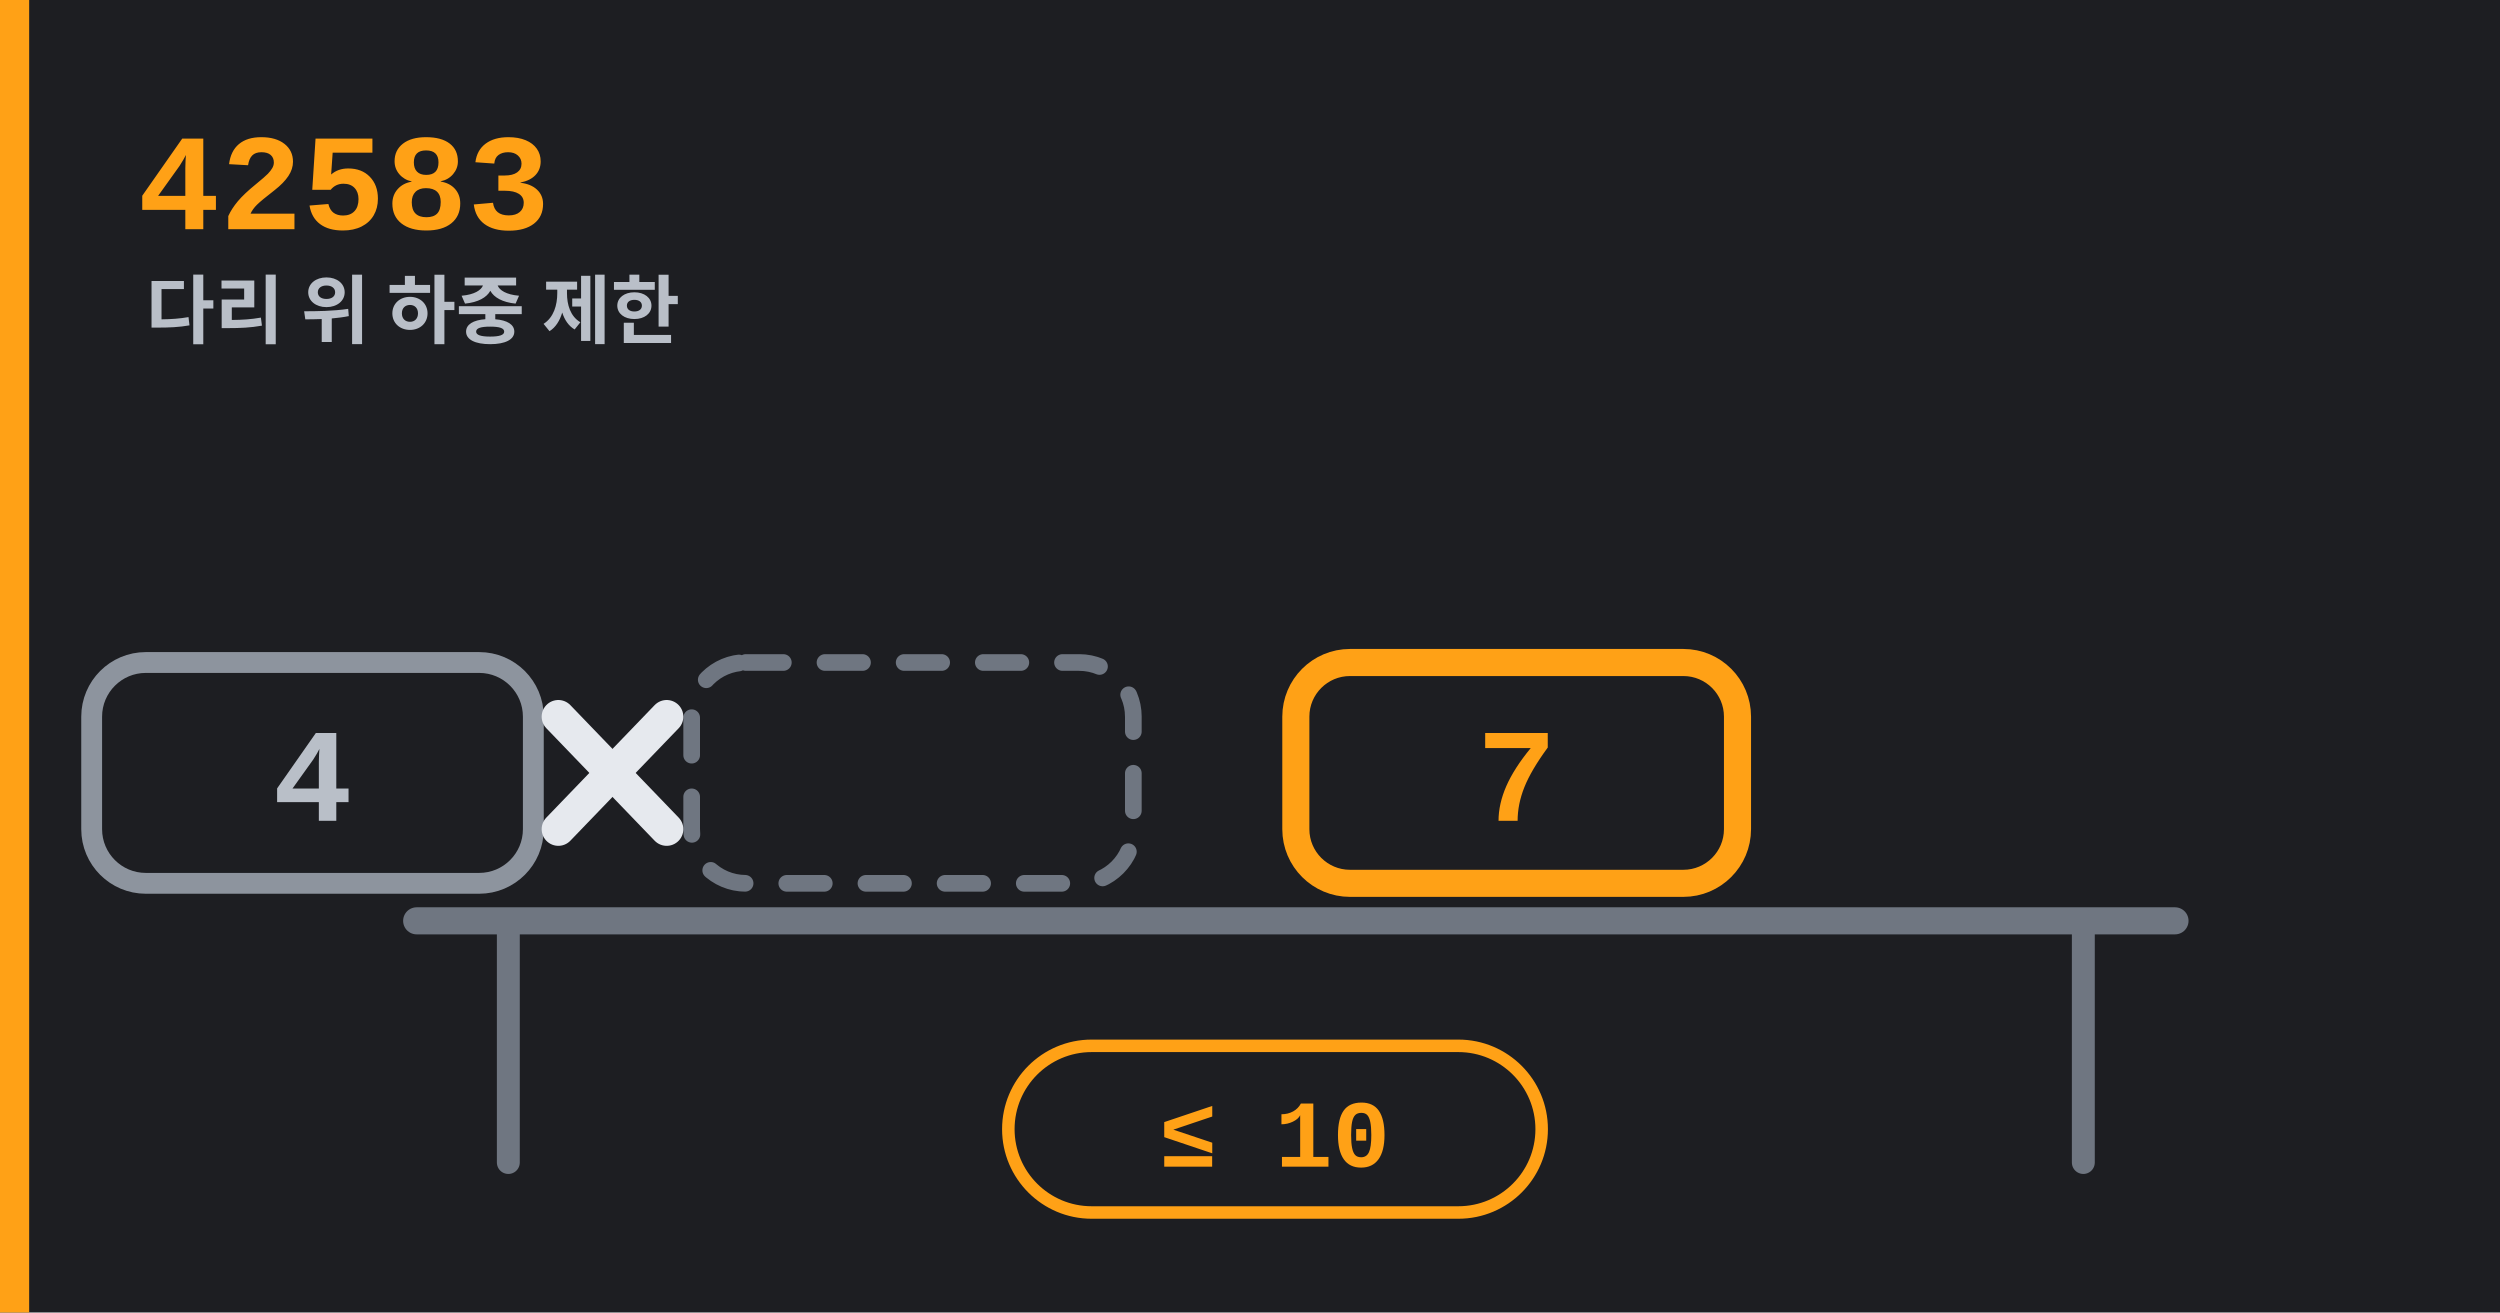
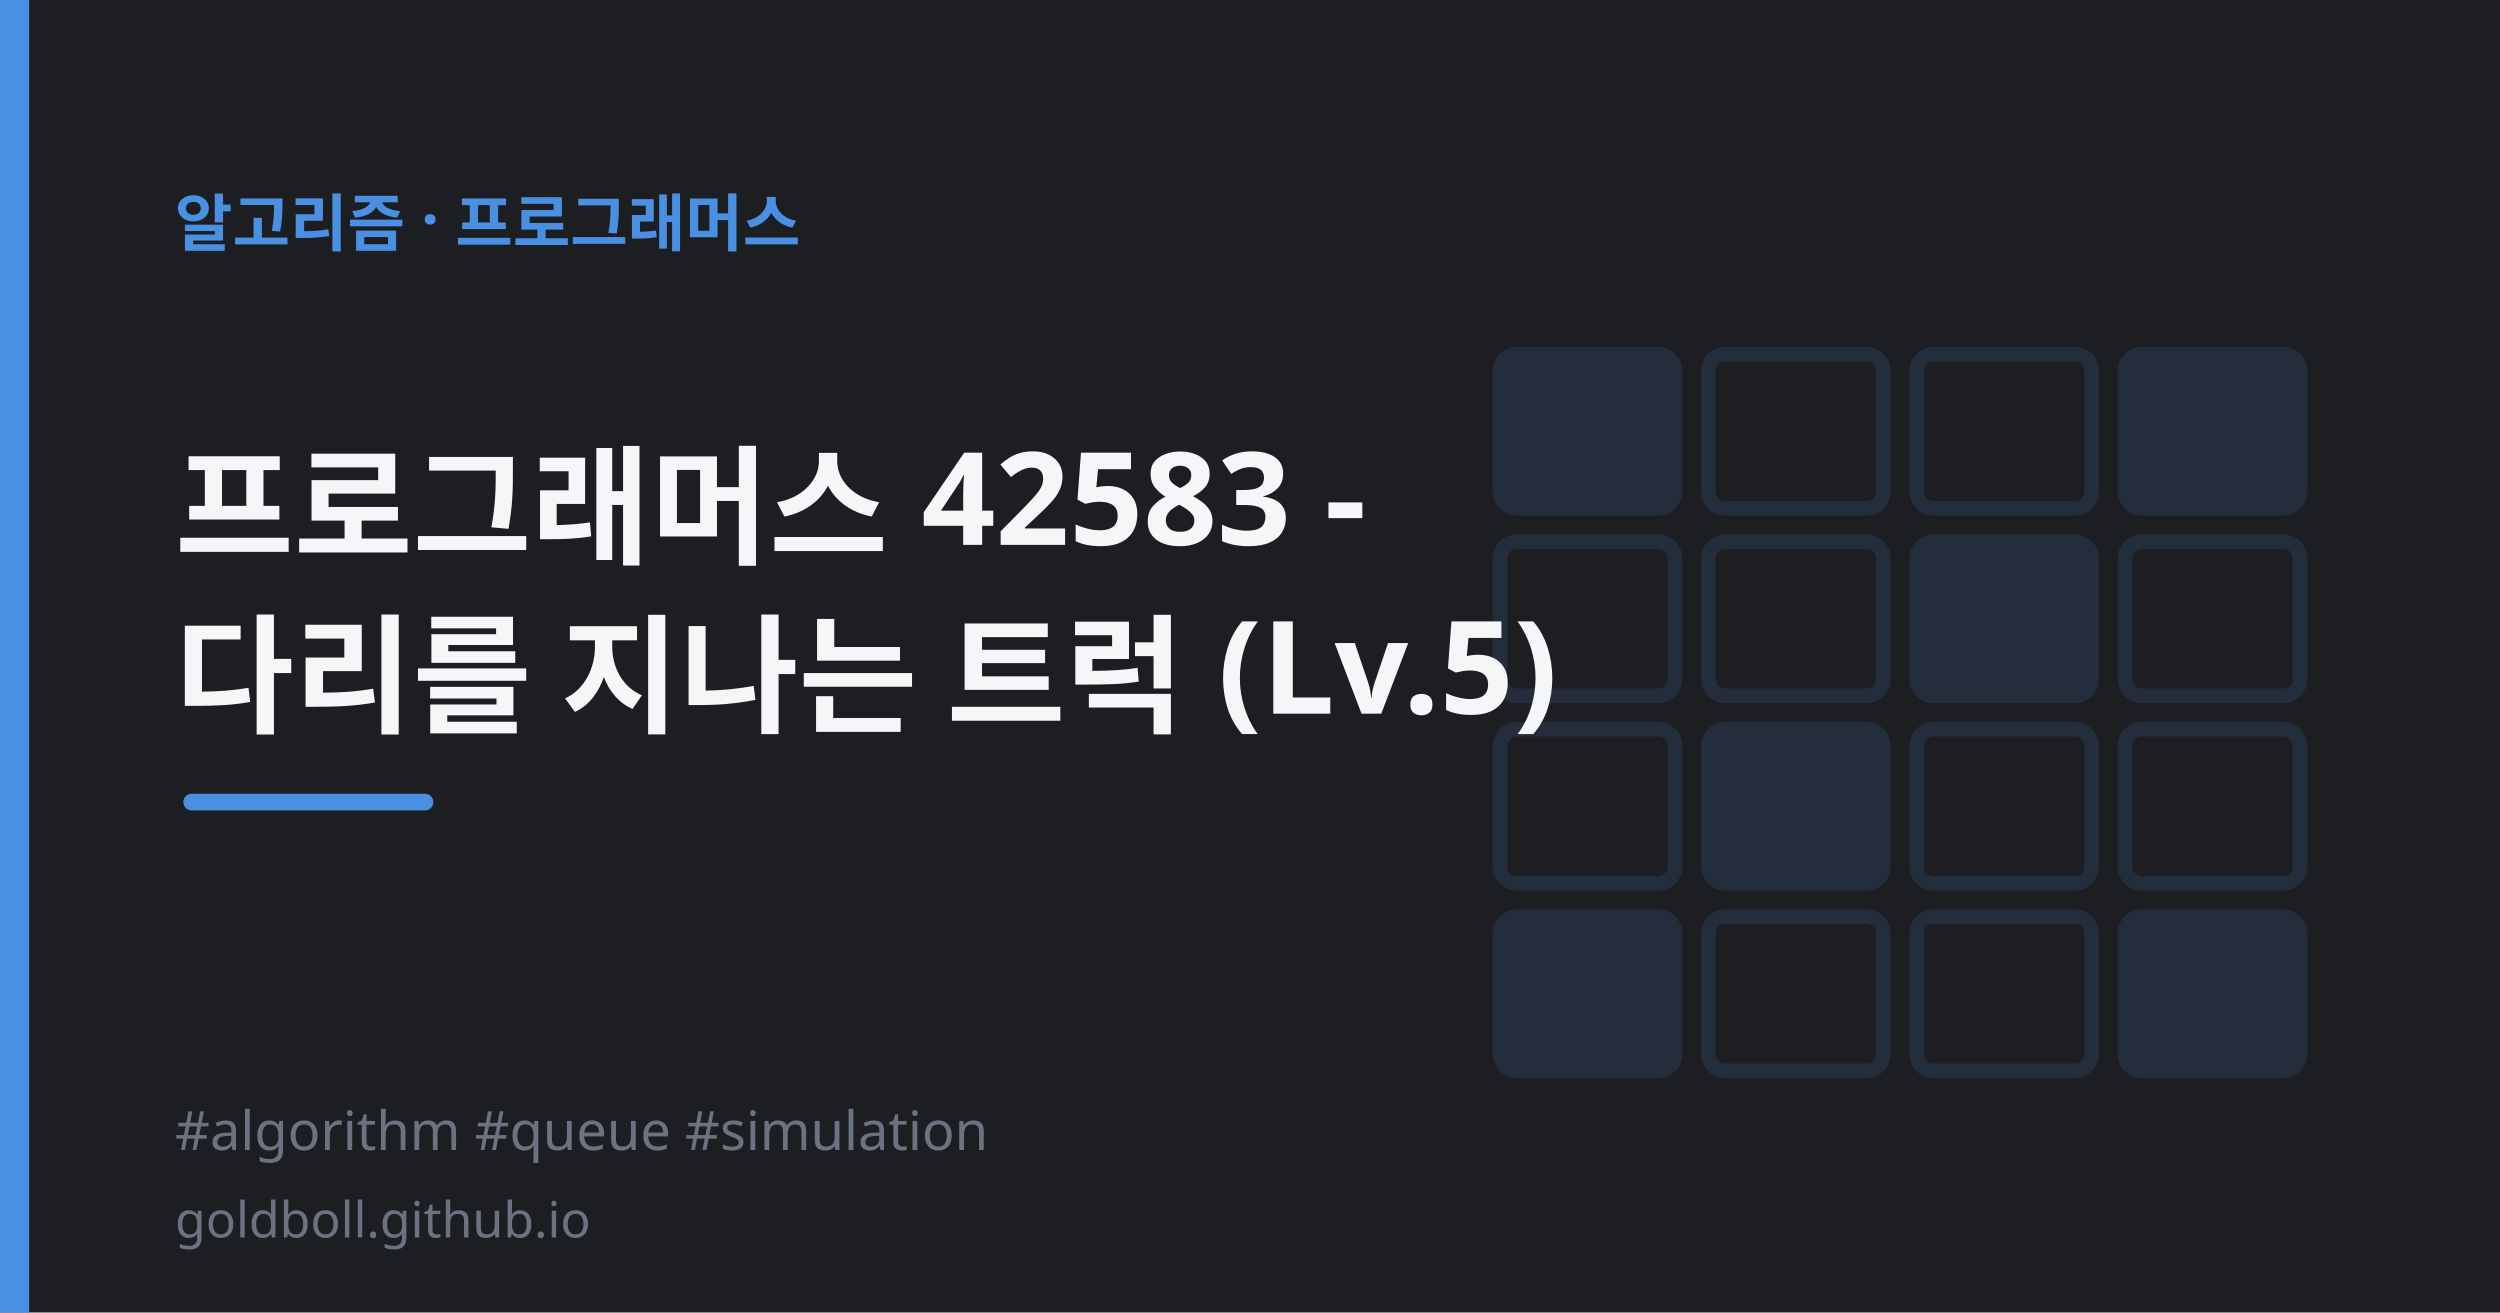
<svg xmlns="http://www.w3.org/2000/svg" width="1200" height="630" viewBox="0 0 1200 630" role="img" aria-label="프로그래머스 42583 - 다리를 지나는 트럭 (Lv.5)">
  <rect width="1200" height="630" fill="#1d1e22" />
-   <rect width="14" height="630" fill="#FFA116" />
-   <text x="66" y="110" font-family="'Consolas','Courier New',monospace" font-size="66" font-weight="700" fill="#FFA116">42583</text>
-   <text x="70" y="162" font-family="'Segoe UI','Malgun Gothic',sans-serif" font-size="36" font-weight="600" fill="#b9bfc8">다리 위 하중 제한</text>
-   <g fill="none" stroke-linecap="round" stroke-linejoin="round">
-     <path d="M 200 442 L 1044 442" stroke="#6f7681" stroke-width="13" />
-     <path d="M 244 442 L 244 558" stroke="#6f7681" stroke-width="11" />
-     <path d="M 1000 442 L 1000 558" stroke="#6f7681" stroke-width="11" />
-     <rect x="332" y="318" width="212" height="106" rx="26" stroke="#6f7681" stroke-width="8" stroke-dasharray="18 20" />
-     <rect x="622" y="318" width="212" height="106" rx="26" stroke="#FFA116" stroke-width="13" />
-     <rect x="44" y="318" width="212" height="106" rx="26" stroke="#8d949e" stroke-width="10" />
-     <g stroke="#e6e9ee" stroke-width="16">
-       <path d="M 268 344 L 320 398" />
-       <path d="M 320 344 L 268 398" />
-     </g>
+   <rect width="14" height="630" fill="#4A90E2" />
+   <g opacity="0.13" stroke="#4A90E2" fill="none" stroke-width="7" stroke-linecap="round" stroke-linejoin="round">
+     <rect x="720" y="170" width="84" height="74" rx="8" fill="#4A90E2" />
+     <rect x="820" y="170" width="84" height="74" rx="8" fill="none" />
+     <rect x="920" y="170" width="84" height="74" rx="8" fill="none" />
+     <rect x="1020" y="170" width="84" height="74" rx="8" fill="#4A90E2" />
+     <rect x="720" y="260" width="84" height="74" rx="8" fill="none" />
+     <rect x="820" y="260" width="84" height="74" rx="8" fill="none" />
+     <rect x="920" y="260" width="84" height="74" rx="8" fill="#4A90E2" />
+     <rect x="1020" y="260" width="84" height="74" rx="8" fill="none" />
+     <rect x="720" y="350" width="84" height="74" rx="8" fill="none" />
+     <rect x="820" y="350" width="84" height="74" rx="8" fill="#4A90E2" />
+     <rect x="920" y="350" width="84" height="74" rx="8" fill="none" />
+     <rect x="1020" y="350" width="84" height="74" rx="8" fill="none" />
+     <rect x="720" y="440" width="84" height="74" rx="8" fill="#4A90E2" />
+     <rect x="820" y="440" width="84" height="74" rx="8" fill="none" />
+     <rect x="920" y="440" width="84" height="74" rx="8" fill="none" />
+     <rect x="1020" y="440" width="84" height="74" rx="8" fill="#4A90E2" />
  </g>
-   <g font-family="'Consolas','Courier New',monospace" font-weight="700" text-anchor="middle">
-     <text x="728" y="394" font-size="64" fill="#FFA116">7</text>
-     <text x="150" y="394" font-size="64" fill="#b9bfc8">4</text>
-     <rect x="484" y="502" width="256" height="80" rx="40" fill="#1d1e22" stroke="#FFA116" stroke-width="6" />
-     <text x="612" y="560" font-size="46" fill="#FFA116">≤ 10</text>
-   </g>
+   <text x="84" y="118" font-family="'Segoe UI','Malgun Gothic',sans-serif" font-size="30" font-weight="600" fill="#4A90E2">알고리즘 · 프로그래머스</text>
+   <text x="84" y="266" font-family="'Segoe UI','Malgun Gothic',sans-serif" font-size="62" font-weight="700" fill="#f5f6f8">프로그래머스 42583 -</text>
+   <text x="84" y="347" font-family="'Segoe UI','Malgun Gothic',sans-serif" font-size="62" font-weight="700" fill="#f5f6f8">다리를 지나는 트럭 (Lv.5)</text>
+   <rect x="88" y="381" width="120" height="8" rx="4" fill="#4A90E2" />
+   <text x="84" y="552" font-family="'Segoe UI','Malgun Gothic',sans-serif" font-size="26" fill="#6b7280">#algorithm   #queue   #simulation</text>
+   <text x="84" y="594" font-family="'Segoe UI','Malgun Gothic',sans-serif" font-size="24" fill="#6b7280">goldboll.github.io</text>
</svg>
